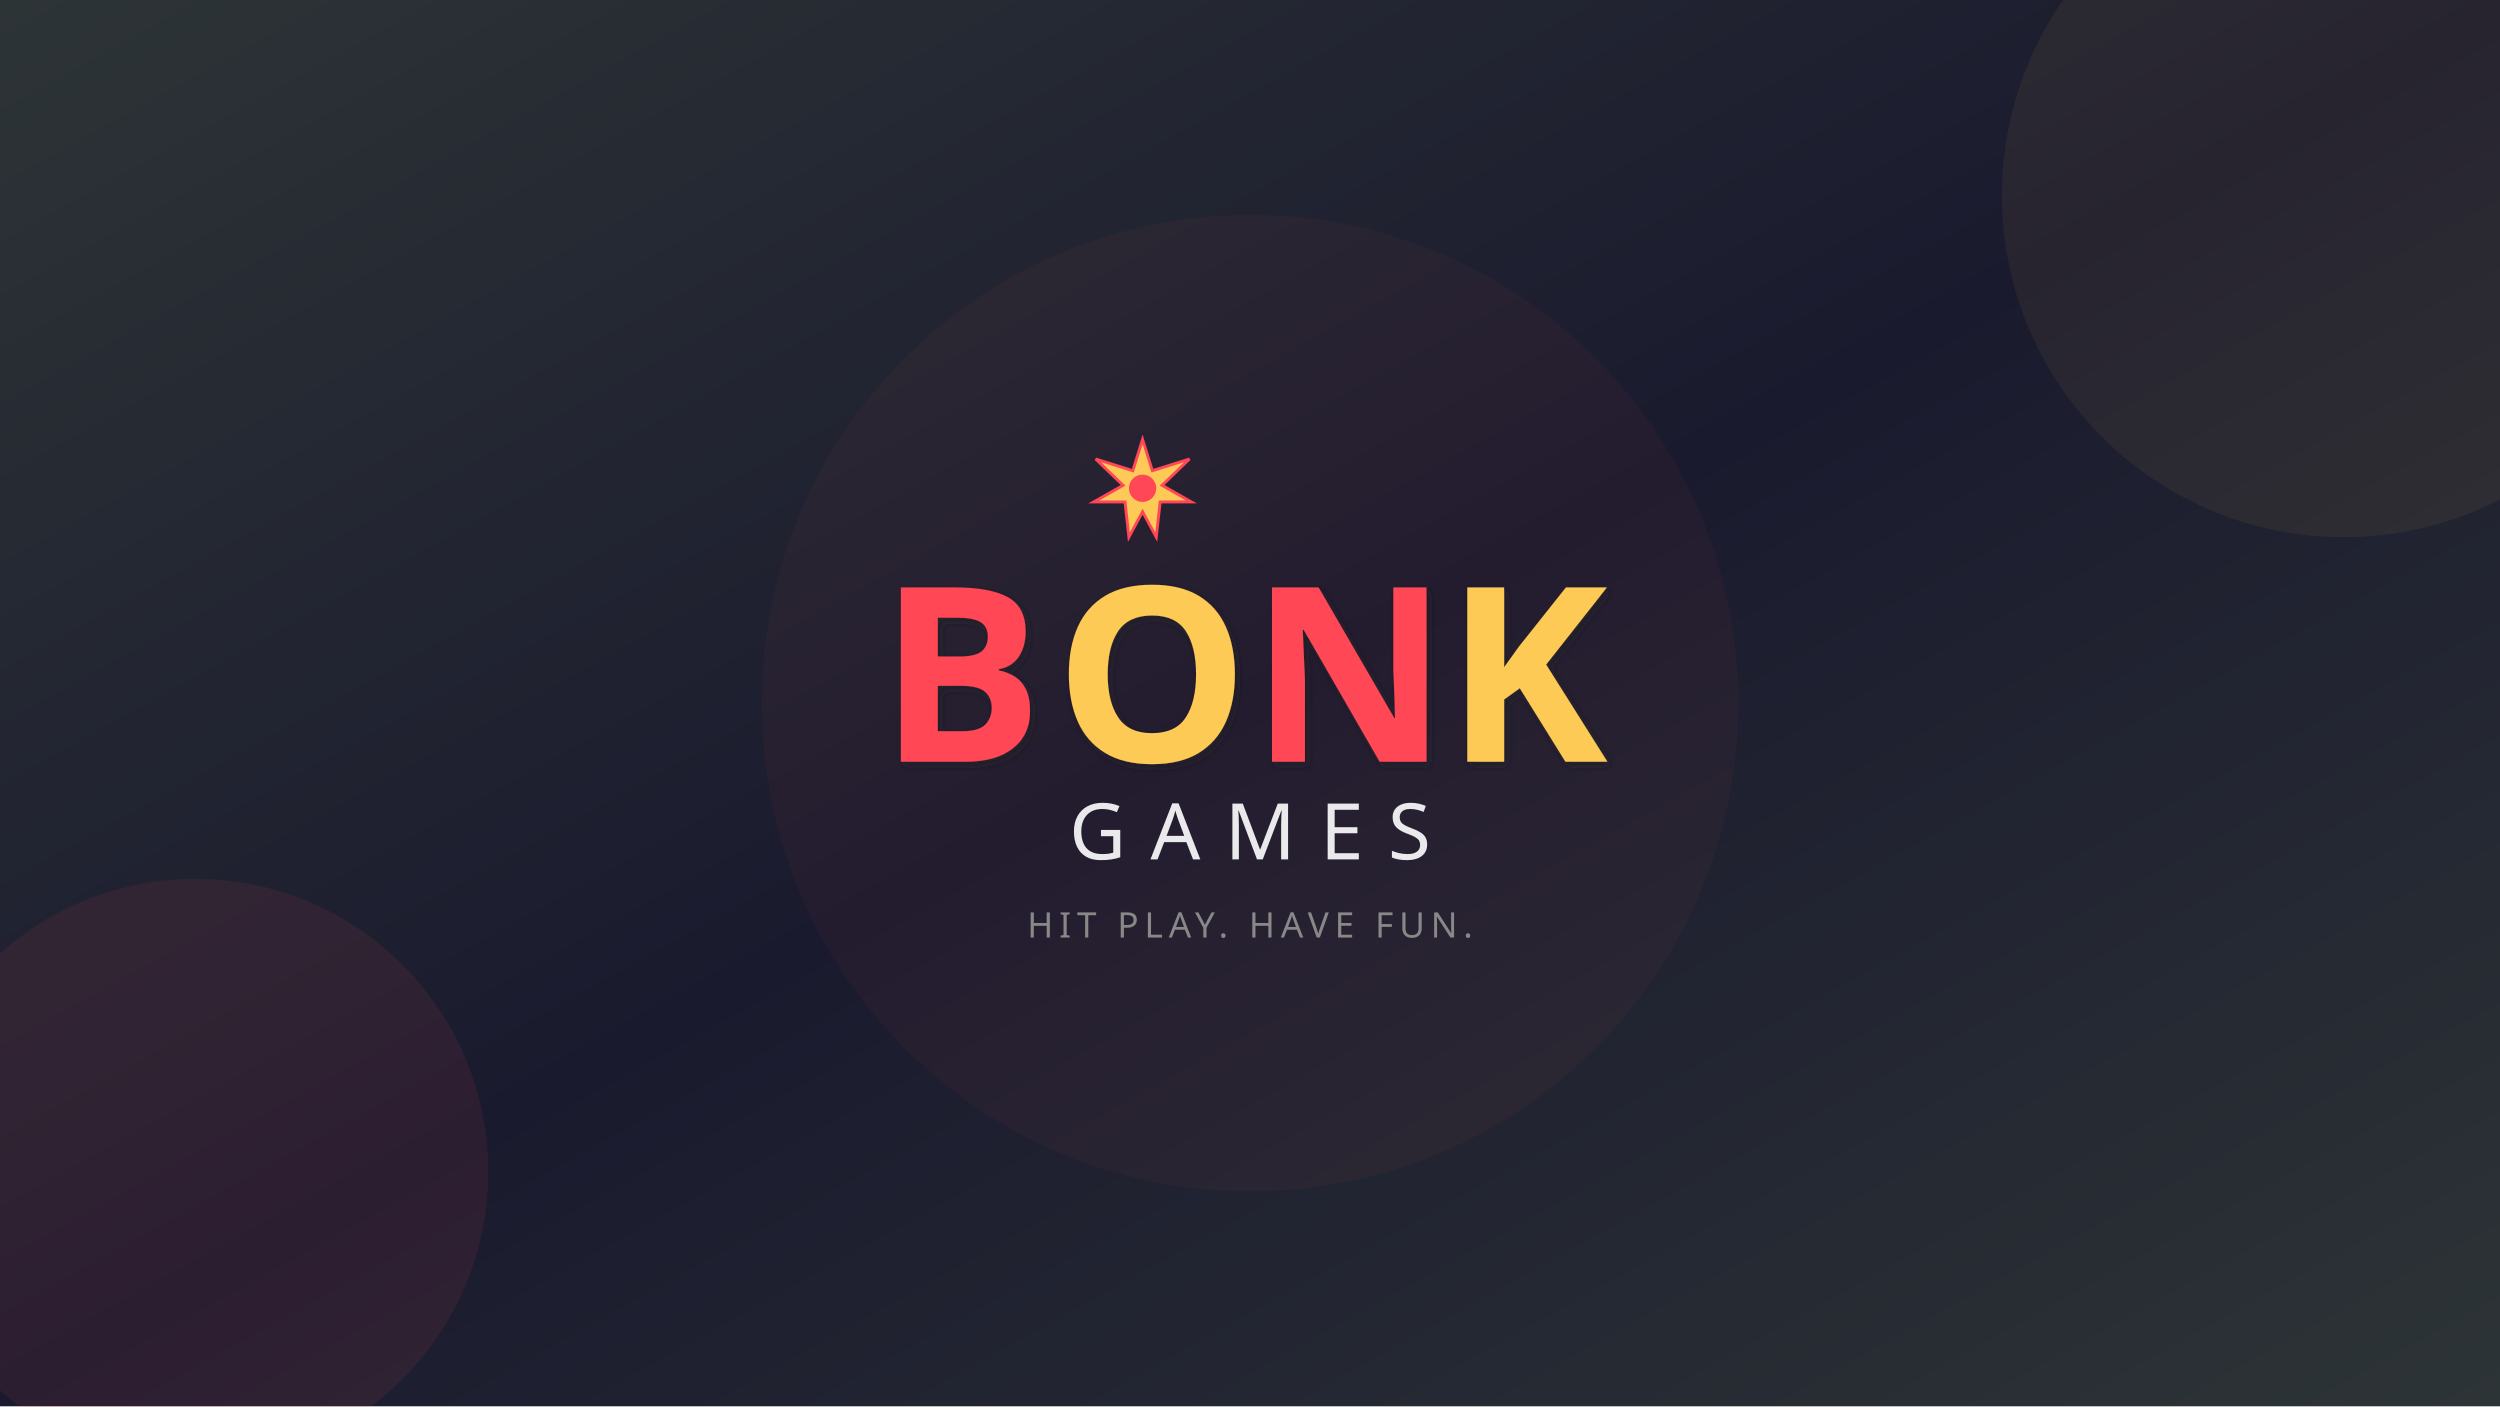
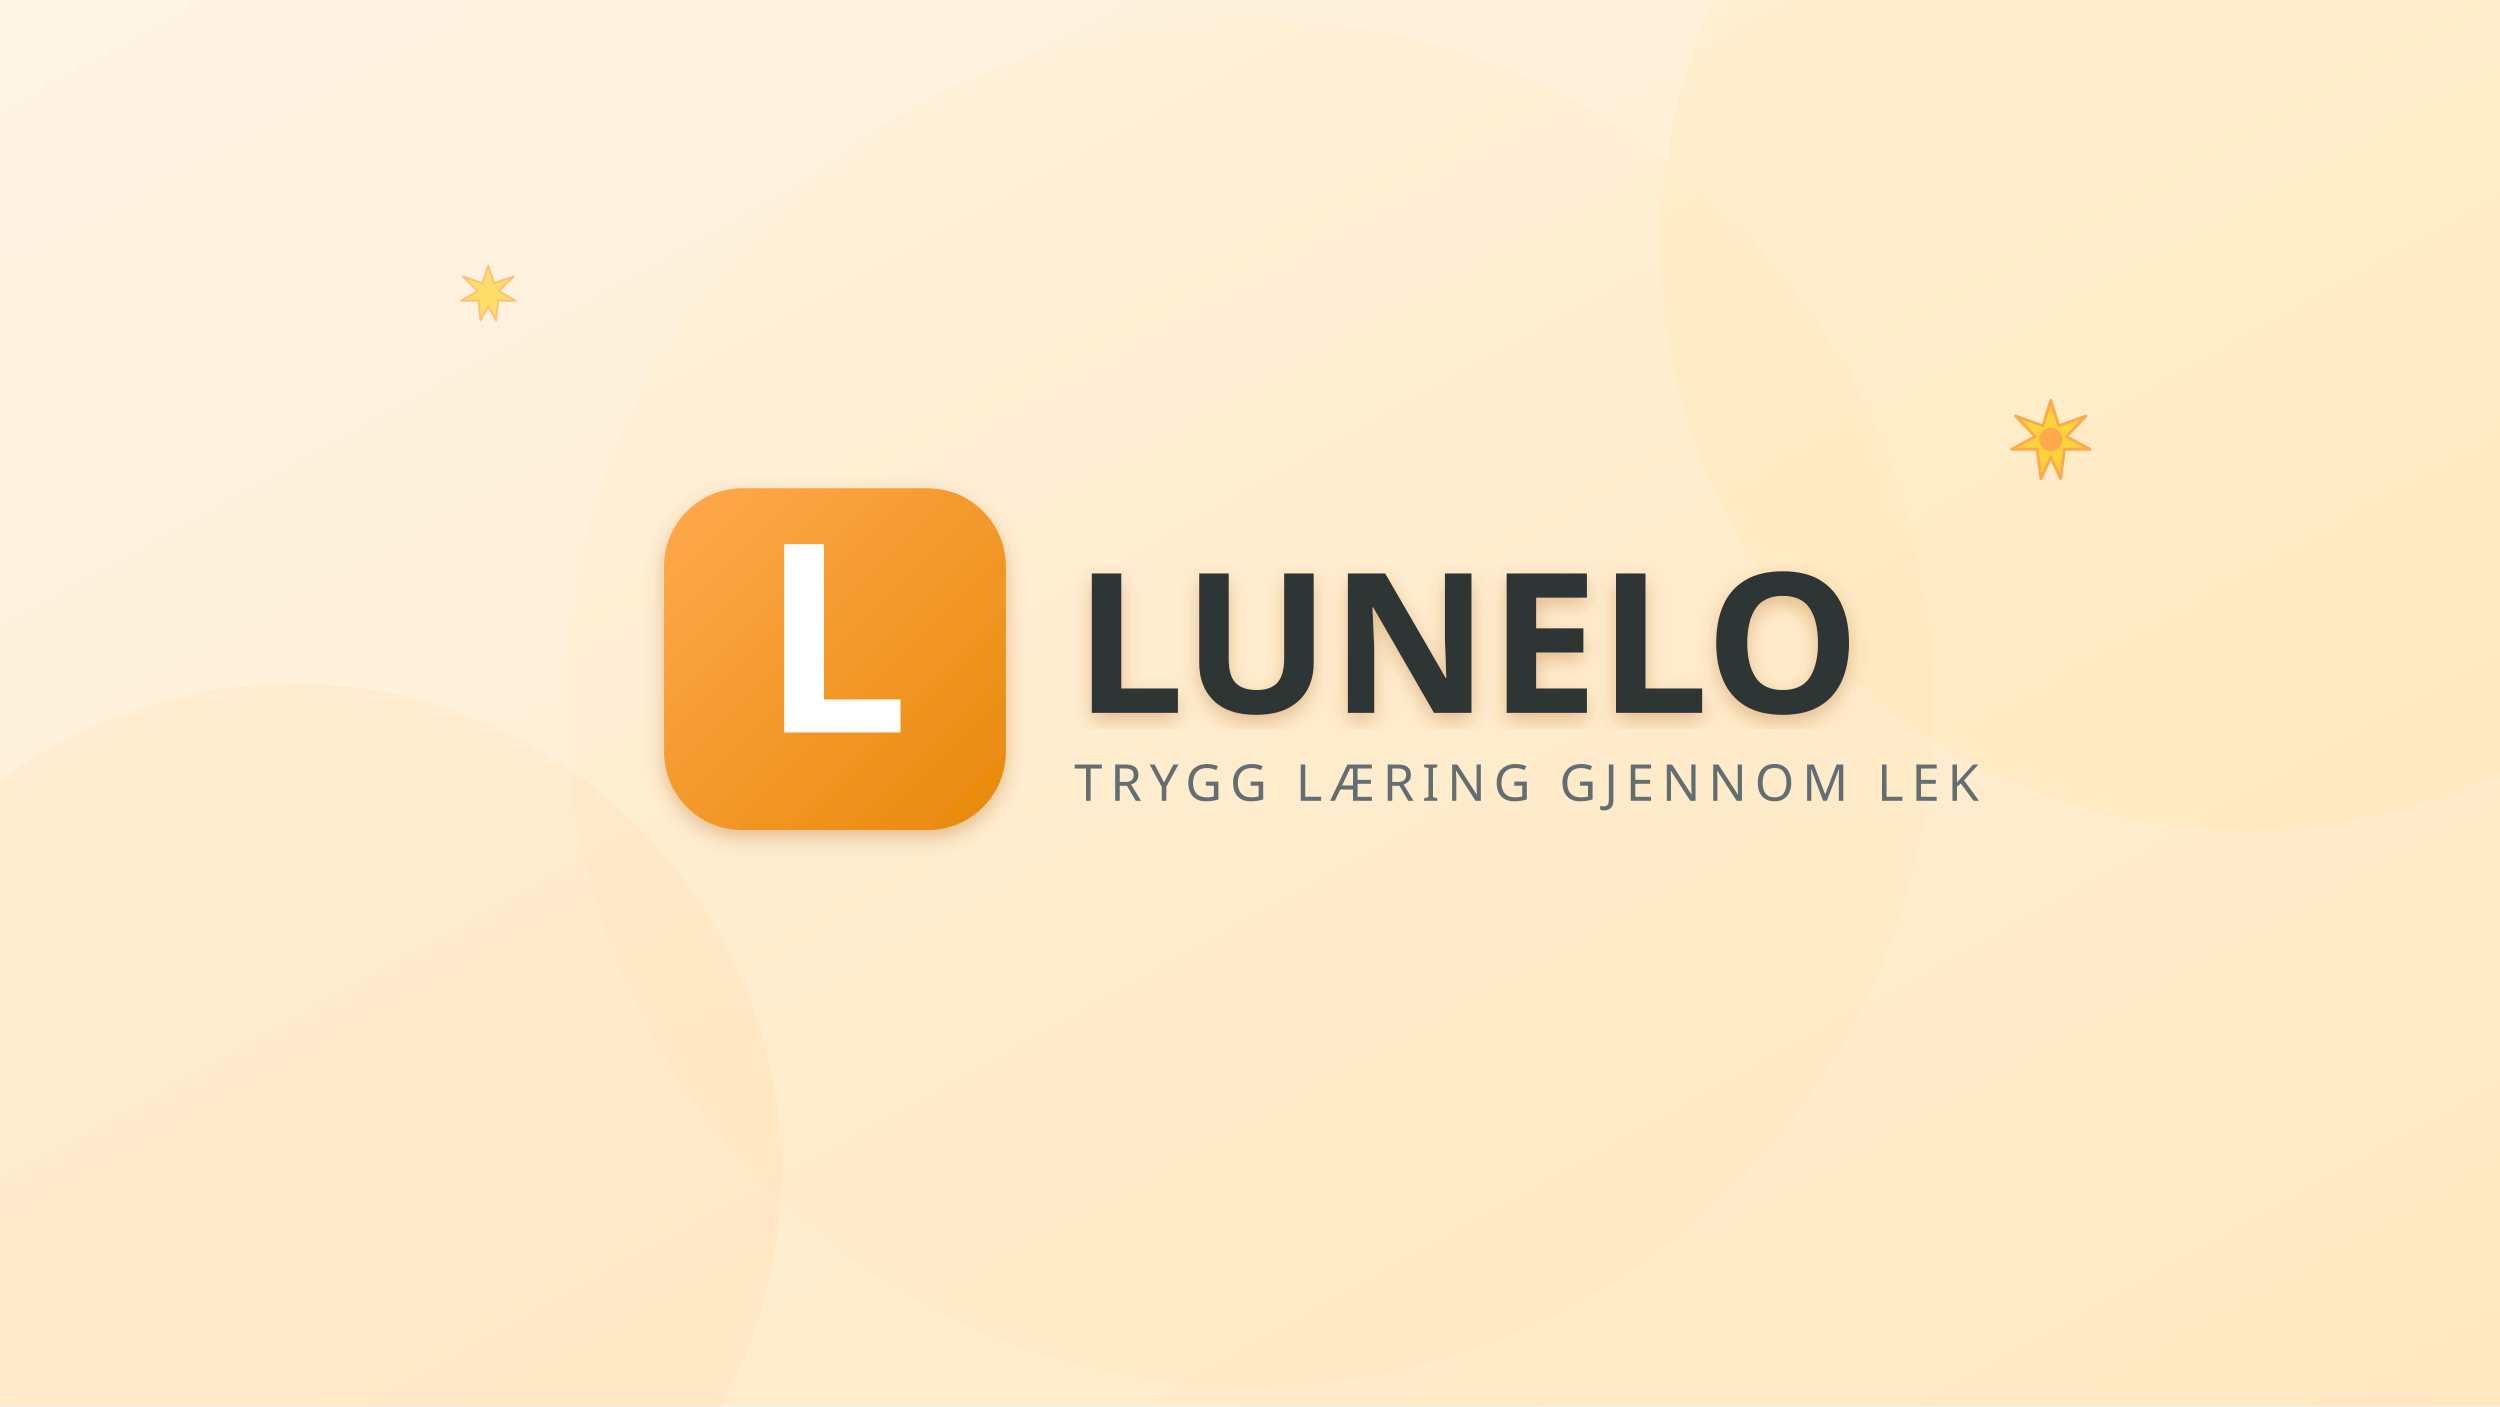
<svg xmlns="http://www.w3.org/2000/svg" viewBox="0 0 2560 1440" width="2560" height="1440">
  <defs>
    <linearGradient id="bg" x1="0%" y1="0%" x2="100%" y2="100%">
-       <stop offset="0%" style="stop-color:#2D3436" />
-       <stop offset="50%" style="stop-color:#1a1a2e" />
-       <stop offset="100%" style="stop-color:#2D3436" />
+       <stop offset="0%" style="stop-color:#FFF5E6" />
+       <stop offset="100%" style="stop-color:#FFE8C0" />
+     </linearGradient>
+     <linearGradient id="accent" x1="0%" y1="0%" x2="100%" y2="100%">
+       <stop offset="0%" style="stop-color:#FFA94D" />
+       <stop offset="100%" style="stop-color:#E8890A" />
    </linearGradient>
    <filter id="shadow">
-       <feDropShadow dx="3" dy="4" stdDeviation="4" flood-color="#1a1a1a" flood-opacity="0.5" />
+       <feDropShadow dx="0" dy="8" stdDeviation="10" flood-color="#a05000" flood-opacity="0.3" />
    </filter>
  </defs>
  <rect width="2560" height="1440" fill="url(#bg)" />
-   <circle cx="200" cy="1200" r="300" fill="#FF4757" opacity="0.08" />
-   <circle cx="2400" cy="200" r="350" fill="#FECA57" opacity="0.06" />
-   <circle cx="1280" cy="720" r="500" fill="#FF4757" opacity="0.04" />
-   <text x="900" y="780" font-family="'Arial Black', Impact, sans-serif" font-size="250" font-weight="900" fill="#FF4757" filter="url(#shadow)">B</text>
-   <text x="1080" y="780" font-family="'Arial Black', Impact, sans-serif" font-size="250" font-weight="900" fill="#FECA57" filter="url(#shadow)">O</text>
-   <text x="1280" y="780" font-family="'Arial Black', Impact, sans-serif" font-size="250" font-weight="900" fill="#FF4757" filter="url(#shadow)">N</text>
-   <text x="1480" y="780" font-family="'Arial Black', Impact, sans-serif" font-size="250" font-weight="900" fill="#FECA57" filter="url(#shadow)">K</text>
-   <g transform="translate(1170, 500)">
-     <polygon points="0,-50 10,-18 48,-30 20,-3 50,14 18,14 14,50 0,24 -14,50 -18,14 -50,14 -20,-3 -48,-30 -10,-18" fill="#FECA57" stroke="#FF4757" stroke-width="3" />
-     <circle cx="0" cy="0" r="14" fill="#FF4757" />
+   <circle cx="300" cy="1200" r="500" fill="#FFA94D" opacity="0.07" />
+   <circle cx="2300" cy="250" r="600" fill="#FFD43B" opacity="0.06" />
+   <circle cx="1280" cy="720" r="700" fill="#FFA94D" opacity="0.04" />
+   <rect x="680" y="500" width="350" height="350" rx="80" ry="80" fill="url(#accent)" filter="url(#shadow)" />
+   <text x="855" y="750" font-family="'Arial Rounded MT Bold','Arial Black',sans-serif" font-size="270" font-weight="900" fill="#FFFFFF" text-anchor="middle">L</text>
+   <text x="1100" y="730" font-family="'Arial Black',sans-serif" font-size="200" font-weight="900" fill="#2D3436" text-anchor="start" filter="url(#shadow)">LUNELO</text>
+   <text x="1100" y="820" font-family="'Segoe UI',sans-serif" font-size="52" fill="#636E72" text-anchor="start" letter-spacing="8">TRYGG LÆRING GJENNOM LEK</text>
+   <g transform="translate(2100, 450)">
+     <polygon points="0,-40 8,-14 36,-24 16,-3 40,10 14,10 10,40 0,18 -10,40 -14,10 -40,10 -16,-3 -36,-24 -8,-14" fill="#FFD43B" stroke="#FFA94D" stroke-width="3" stroke-linejoin="round" />
+     <circle cx="0" cy="0" r="12" fill="#FFA94D" />
  </g>
-   <text x="1280" y="880" font-family="'Arial Black', Impact, sans-serif" font-size="80" fill="#ffffff" text-anchor="middle" letter-spacing="25" opacity="0.9">GAMES</text>
-   <text x="1280" y="960" font-family="'Segoe UI', sans-serif" font-size="36" fill="#888" text-anchor="middle" letter-spacing="6">HIT PLAY. HAVE FUN.</text>
+   <g transform="translate(500, 300)">
+     <polygon points="0,-28 6,-10 26,-17 11,-2 28,8 10,8 8,28 0,14 -8,28 -10,8 -28,8 -11,-2 -26,-17 -6,-10" fill="#FFD43B" stroke="#FFA94D" stroke-width="2" stroke-linejoin="round" opacity="0.7" />
+   </g>
</svg>
